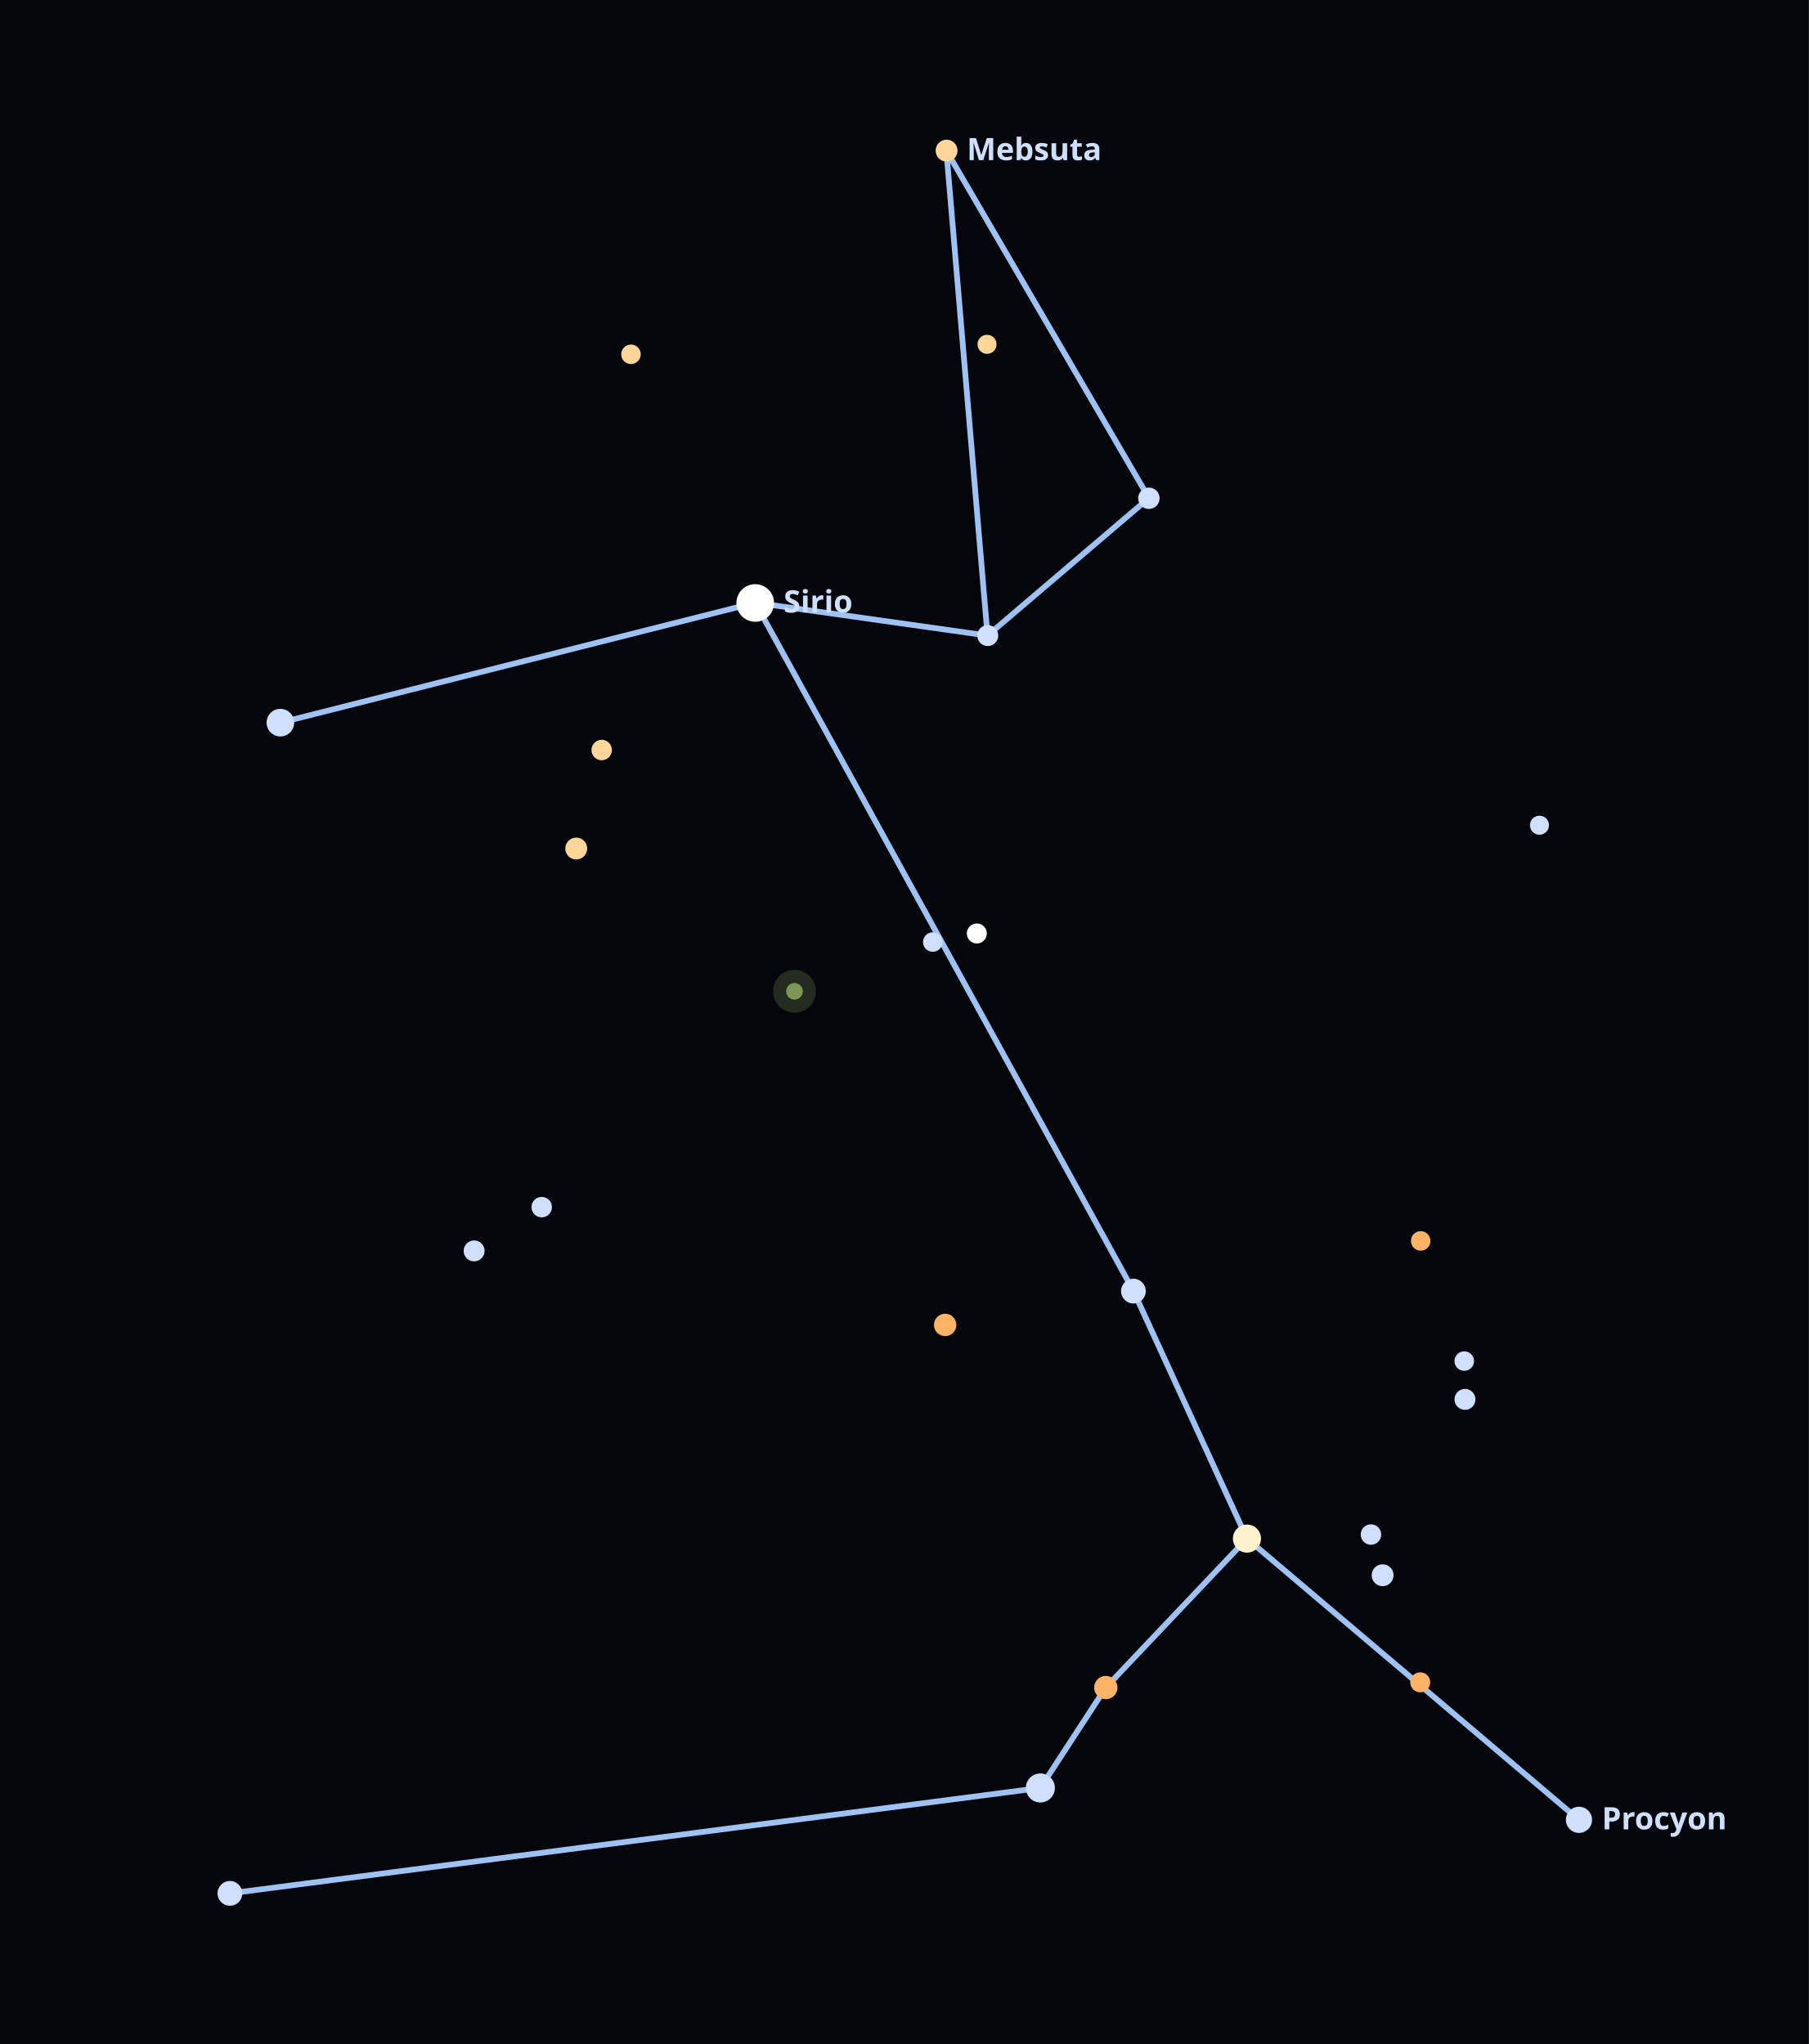
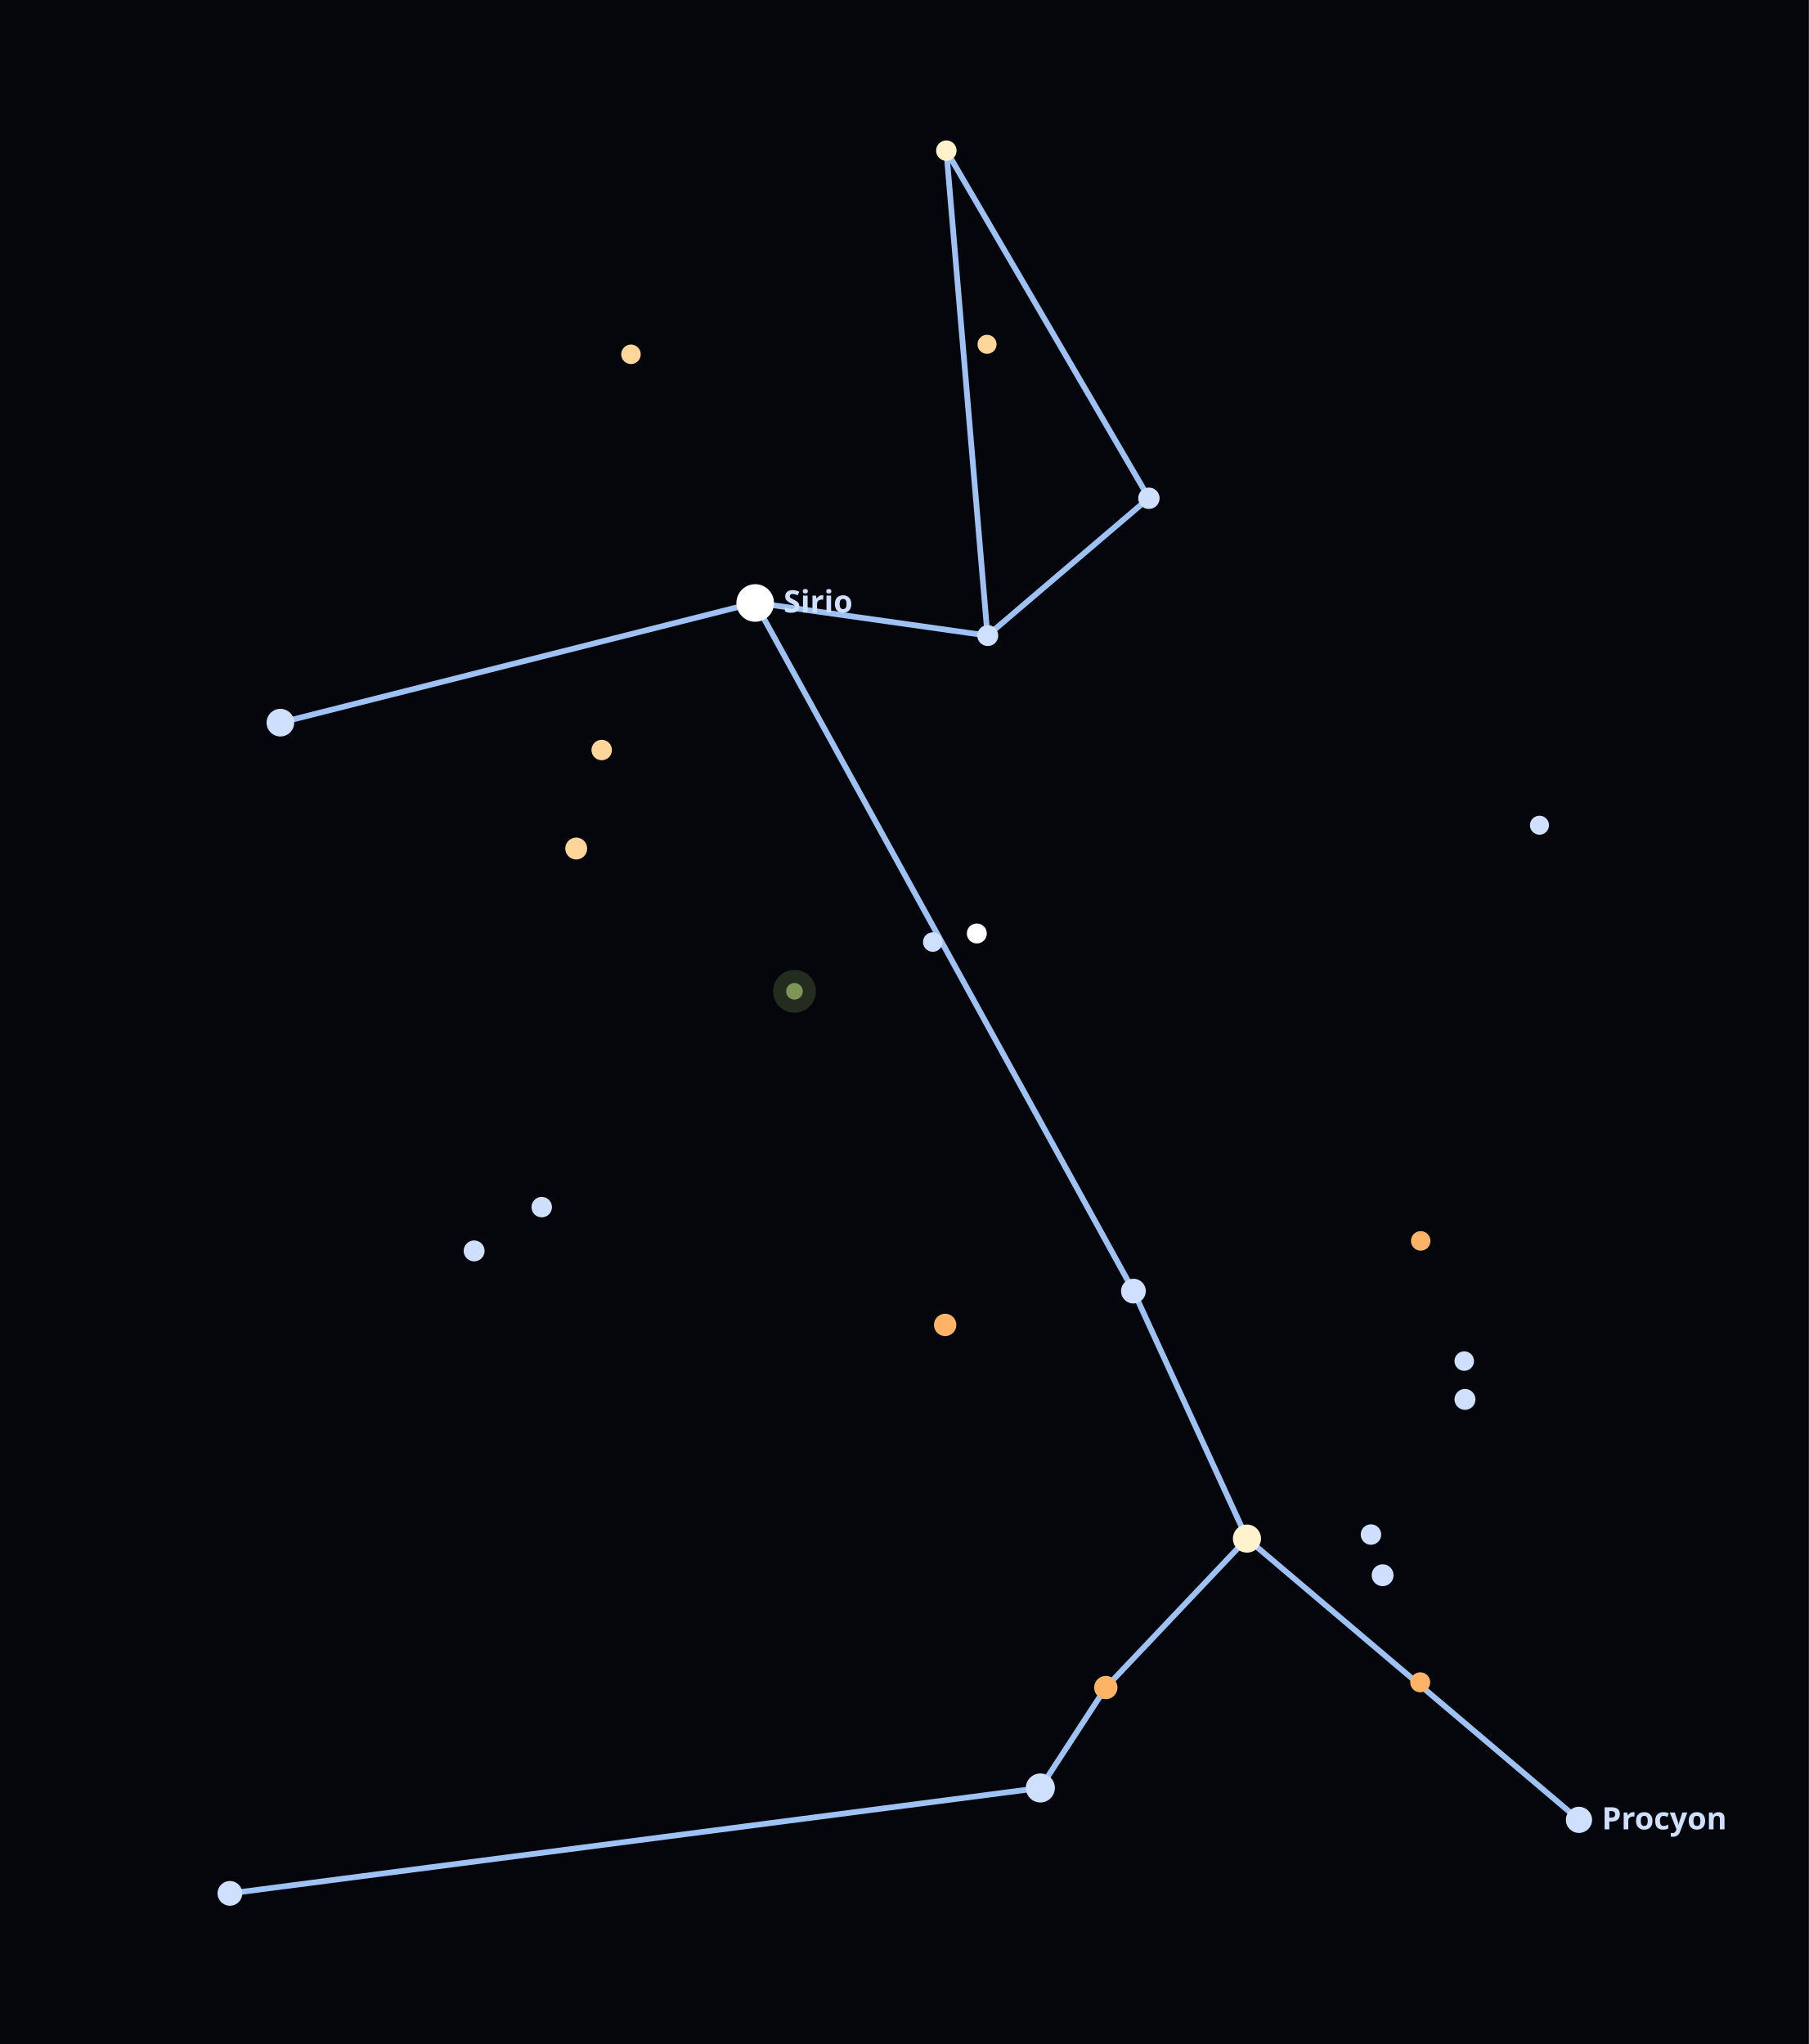
<svg xmlns="http://www.w3.org/2000/svg" viewBox="0 0 760 859" font-family="Audiowide, Segoe UI, sans-serif">
  <rect width="760" height="859" fill="#05060c" />
  <polyline class="fig-line" points="117.8,303.7 317.3,253.3 476.2,542.5 523.9,646.6 464.6,709.2 437.1,751.4 96.6,795.7" fill="none" stroke="#a6ccff" stroke-width="2.4" stroke-opacity="0.95" stroke-linejoin="round" data-seq="30324,32349,33977,34444,33856,33579,30122" />
  <polyline class="fig-line" points="663.4,764.8 523.9,646.6" fill="none" stroke="#a6ccff" stroke-width="2.4" stroke-opacity="0.95" stroke-linejoin="round" data-seq="35904,34444" />
-   <polyline class="fig-line" points="317.3,253.3 414.9,267.1 482.7,209.3 397.6,63.3 414.9,267.1" fill="none" stroke="#a6ccff" stroke-width="2.4" stroke-opacity="0.95" stroke-linejoin="round" data-seq="32349,33347,34045,33160,33347" />
+   <polyline class="fig-line" points="317.3,253.3 414.9,267.1 482.7,209.3 397.6,63.3 414.9,267.1" fill="none" stroke="#a6ccff" stroke-width="2.4" stroke-opacity="0.95" stroke-linejoin="round" data-seq="32349,33347,34045,-900001,33347" />
  <circle class="star" cx="117.8" cy="303.7" r="5.8" fill="#cfe0ff" data-name="HIP 30324" data-meta="mag 1.98" data-vid="30324" />
  <circle class="star" cx="317.3" cy="253.4" r="7.9" fill="#ffffff" data-name="Sirio" data-meta="mag -1.44" data-vid="32349" />
  <text class="star-label" x="329.2" y="257.4" fill="#cfe0ff" font-size="13" font-weight="bold" data-vid="32349">Sirio</text>
  <circle class="star" cx="476.2" cy="542.6" r="5.2" fill="#cfe0ff" data-name="HIP 33977" data-meta="mag 3.02" data-vid="33977" />
  <circle class="star" cx="523.9" cy="646.6" r="5.9" fill="#fff2cc" data-name="HIP 34444" data-meta="mag 1.83" data-vid="34444" />
  <circle class="star" cx="464.6" cy="709.2" r="4.9" fill="#ffb366" data-name="HIP 33856" data-meta="mag 3.49" data-vid="33856" />
  <circle class="star" cx="437.1" cy="751.4" r="6.1" fill="#cfe0ff" data-name="HIP 33579" data-meta="mag 1.5" data-vid="33579" />
  <circle class="star" cx="96.6" cy="795.7" r="5.2" fill="#cfe0ff" data-name="HIP 30122" data-meta="mag 3.02" data-vid="30122" />
  <circle class="star" cx="663.4" cy="764.8" r="5.5" fill="#cfe0ff" data-name="Procyon" data-meta="mag 2.45" data-vid="35904" />
  <text class="star-label" x="673.0" y="768.8" fill="#cfe0ff" font-size="13" font-weight="bold" data-vid="35904">Procyon</text>
  <circle class="star" cx="415.0" cy="267.1" r="4.4" fill="#cfe0ff" data-name="HIP 33347" data-meta="mag 4.36" data-vid="33347" />
  <circle class="star" cx="482.7" cy="209.4" r="4.5" fill="#cfe0ff" data-name="HIP 34045" data-meta="mag 4.11" data-vid="34045" />
-   <circle class="star" cx="397.7" cy="63.3" r="4.6" fill="#ffd699" data-name="Mebsuta" data-meta="mag 4.08" data-vid="33160" />
-   <text class="star-label" x="406.2" y="67.3" fill="#cfe0ff" font-size="13" font-weight="bold" data-vid="33160">Mebsuta</text>
-   <circle class="star" cx="1067.2" cy="1497.6" r="6.0" fill="#cfe0ff" data-name="Sirio" data-meta="mag 1.75" data-vid="39953" />
-   <text class="star-label" x="1077.2" y="1501.6" fill="#cfe0ff" font-size="13" font-weight="bold" data-vid="39953">Sirio</text>
+   <circle class="star" cx="397.6" cy="63.3" r="4.3" fill="#fff2cc" data-name="HIP -900001" data-meta="mag 4.5" data-vid="-900001" />
  <circle class="star" cx="397.1" cy="556.8" r="4.7" fill="#ffb366" data-name="HIP 33152" data-meta="mag 3.89" data-vid="33152" />
  <circle class="star" cx="242.1" cy="356.6" r="4.6" fill="#ffd699" data-name="HIP 31592" data-meta="mag 3.95" data-vid="31592" />
  <circle class="star" cx="580.9" cy="662.0" r="4.6" fill="#cfe0ff" data-name="HIP 35037" data-meta="mag 4.01" data-vid="35037" />
  <circle class="star" cx="199.2" cy="525.7" r="4.4" fill="#cfe0ff" data-name="HIP 31125" data-meta="mag 4.34" data-vid="31125" />
  <circle class="star" cx="615.5" cy="588.1" r="4.4" fill="#cfe0ff" data-name="HIP 35415" data-meta="mag 4.37" data-vid="35415" />
  <circle class="star" cx="252.8" cy="315.2" r="4.3" fill="#ffd699" data-name="HIP 31700" data-meta="mag 4.42" data-vid="31700" />
  <circle class="star" cx="576.0" cy="644.9" r="4.3" fill="#cfe0ff" data-name="HIP 34981" data-meta="mag 4.42" data-vid="34981" />
  <circle class="star" cx="227.6" cy="507.3" r="4.3" fill="#cfe0ff" data-name="HIP 31416" data-meta="mag 4.54" data-vid="31416" />
  <circle class="star" cx="410.4" cy="392.3" r="4.2" fill="#ffffff" data-name="HIP 33302" data-meta="mag 4.66" data-vid="33302" />
  <circle class="star" cx="596.7" cy="707.0" r="4.2" fill="#ffb366" data-name="HIP 35205" data-meta="mag 4.66" data-vid="35205" />
  <circle class="star" cx="265.1" cy="148.9" r="4.1" fill="#ffd699" data-name="HIP 31827" data-meta="mag 4.82" data-vid="31827" />
  <circle class="star" cx="391.9" cy="395.9" r="4.1" fill="#cfe0ff" data-name="HIP 33092" data-meta="mag 4.82" data-vid="33092" />
  <circle class="star" cx="596.9" cy="521.5" r="4.1" fill="#ffb366" data-name="HIP 35210" data-meta="mag 4.83" data-vid="35210" />
  <circle class="star" cx="615.2" cy="572.0" r="4.1" fill="#cfe0ff" data-name="HIP 35412" data-meta="mag 4.88" data-vid="35412" />
  <circle class="star" cx="646.8" cy="346.8" r="4.0" fill="#cfe0ff" data-name="HIP 35727" data-meta="mag 4.94" data-vid="35727" />
  <circle class="star" cx="414.7" cy="144.7" r="4.0" fill="#ffd699" data-name="HIP 33345" data-meta="mag 5.0" data-vid="33345" />
  <circle class="star" cx="333.8" cy="416.6" r="9" fill="#d6ff8c" fill-opacity="0.15" data-name="M41" data-meta="oc" />
  <circle cx="333.8" cy="416.6" r="3.5" fill="#d6ff8c" fill-opacity="0.5" />
</svg>
